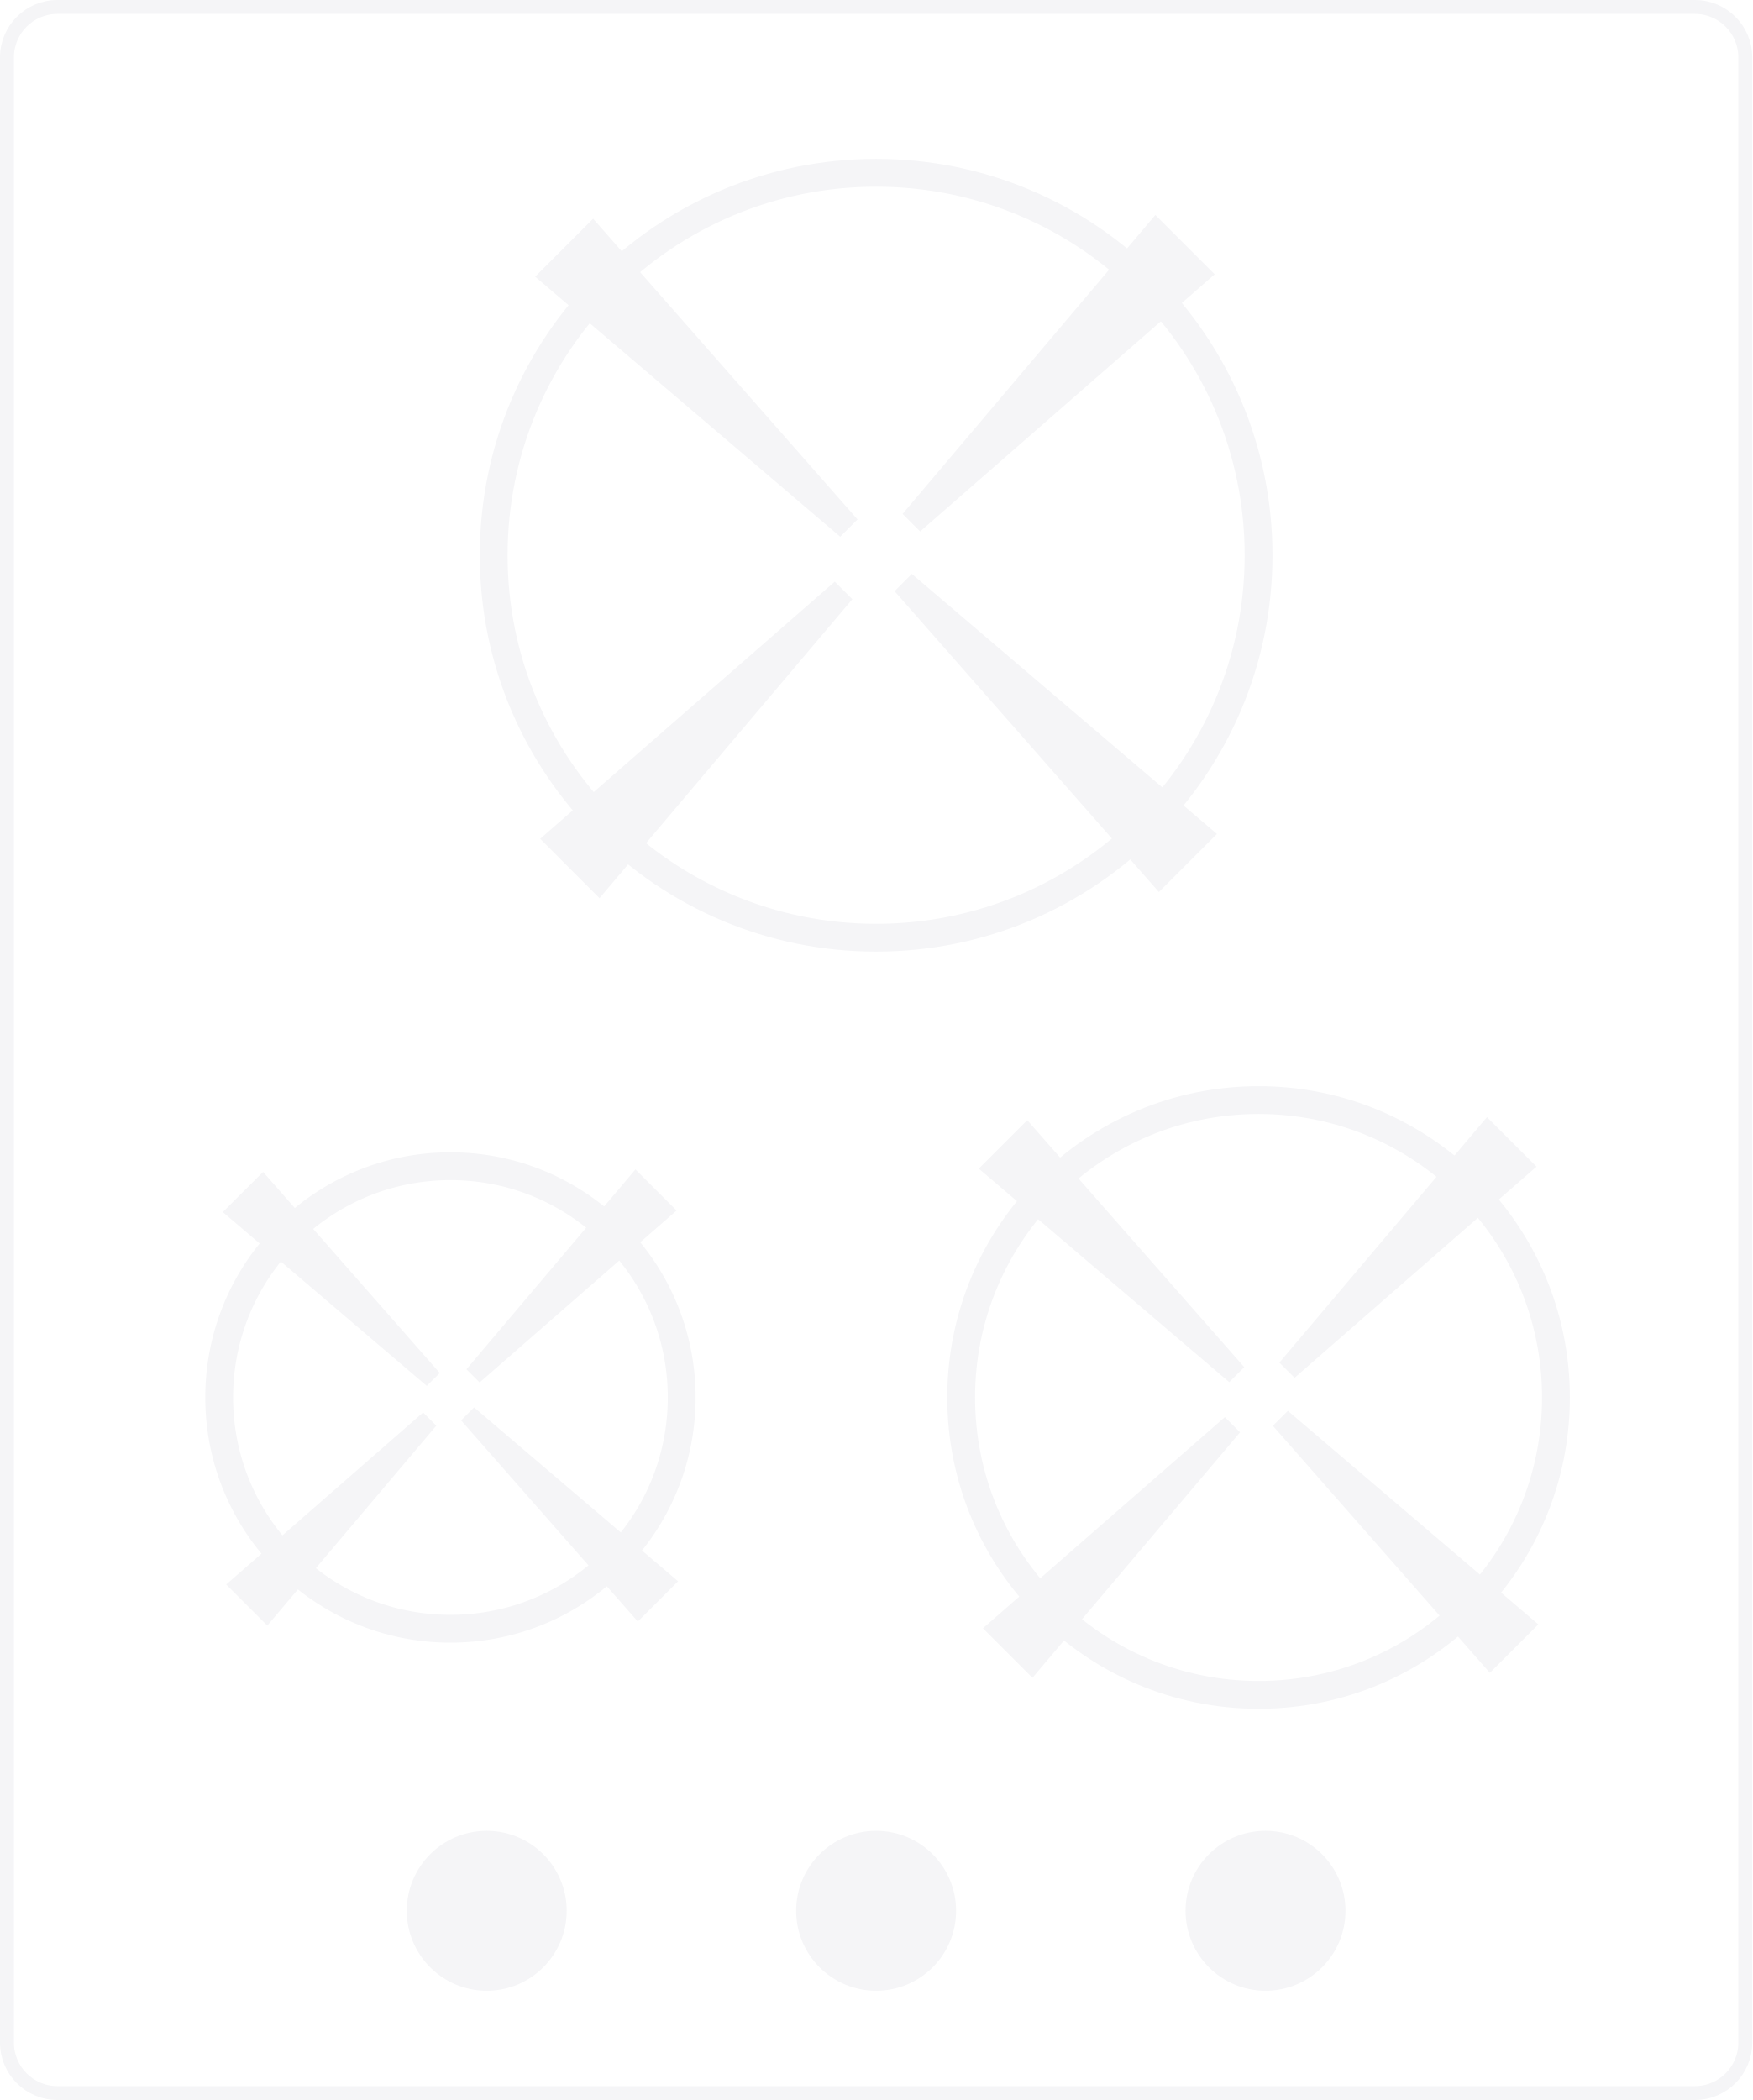
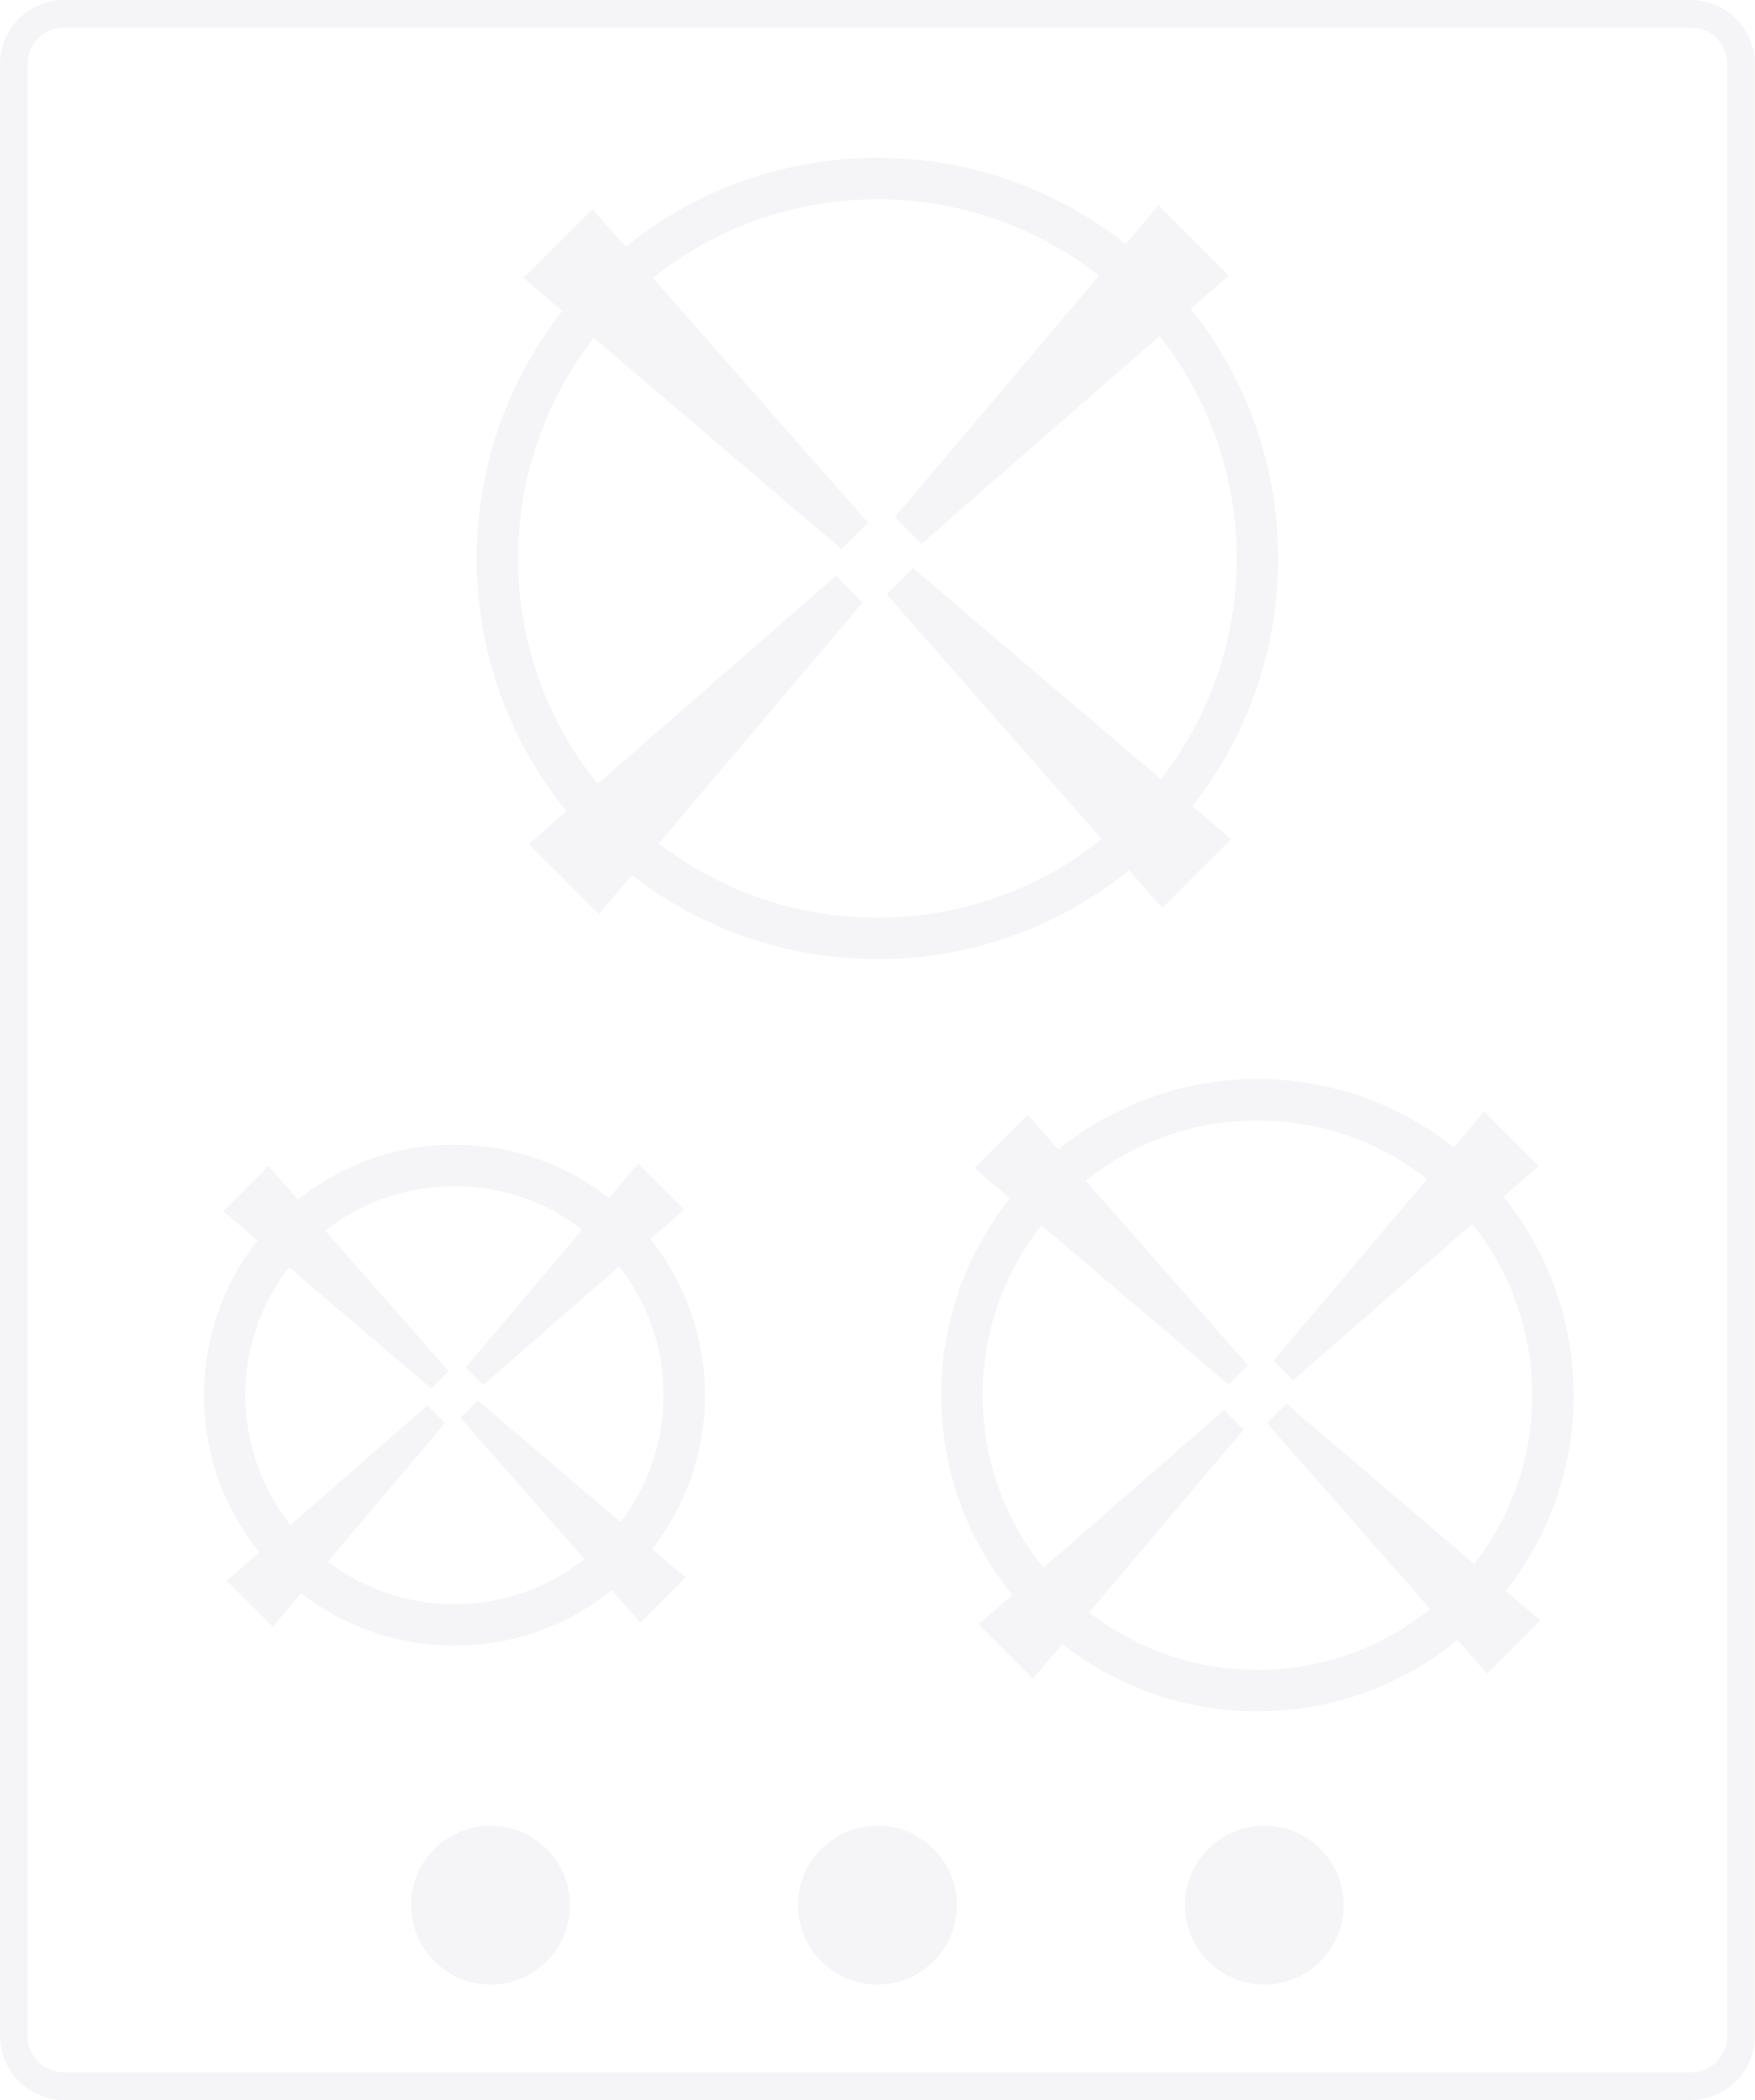
- <svg xmlns="http://www.w3.org/2000/svg" width="252" height="302" viewBox="0 0 252 302" fill="none">
-   <path d="M243.75 1H8.25C4.246 1 1 4.246 1 8.25V293.75C1 297.754 4.246 301 8.25 301H243.75C247.754 301 251 297.754 251 293.75V8.25C251 4.246 247.754 1 243.75 1Z" stroke="#F5F5F7" stroke-width="2" stroke-miterlimit="10" />
-   <path d="M126 134.85C156.376 134.85 181 110.226 181 79.85C181 49.474 156.376 24.85 126 24.85C95.624 24.85 71 49.474 71 79.85C71 110.226 95.624 134.85 126 134.85Z" stroke="#F5F5F7" stroke-width="4" stroke-miterlimit="10" />
-   <path d="M181 243.74C204.621 243.74 223.77 224.591 223.77 200.97C223.77 177.349 204.621 158.2 181 158.2C157.379 158.2 138.23 177.349 138.23 200.97C138.23 224.591 157.379 243.74 181 243.74Z" stroke="#F5F5F7" stroke-width="4" stroke-miterlimit="10" />
-   <path d="M64.78 234.23C83.149 234.23 98.04 219.339 98.04 200.97C98.04 182.601 83.149 167.71 64.78 167.71C46.411 167.71 31.52 182.601 31.52 200.97C31.52 219.339 46.411 234.23 64.78 234.23Z" stroke="#F5F5F7" stroke-width="4" stroke-miterlimit="10" />
-   <path d="M70 285.29C75.799 285.29 80.5 280.589 80.5 274.79C80.5 268.991 75.799 264.29 70 264.29C64.201 264.29 59.5 268.991 59.5 274.79C59.5 280.589 64.201 285.29 70 285.29Z" fill="#F5F5F7" stroke="#F5F5F7" stroke-width="2" stroke-miterlimit="10" />
-   <path d="M126 285.29C131.799 285.29 136.5 280.589 136.5 274.79C136.5 268.991 131.799 264.29 126 264.29C120.201 264.29 115.5 268.991 115.5 274.79C115.5 280.589 120.201 285.29 126 285.29Z" fill="#F5F5F7" stroke="#F5F5F7" stroke-width="2" stroke-miterlimit="10" />
-   <path d="M182 285.29C187.799 285.29 192.5 280.589 192.5 274.79C192.5 268.991 187.799 264.29 182 264.29C176.201 264.29 171.5 268.991 171.5 274.79C171.5 280.589 176.201 285.29 182 285.29Z" fill="#F5F5F7" stroke="#F5F5F7" stroke-width="2" stroke-miterlimit="10" />
-   <path d="M85.28 32.18L77.7 39.76L120.81 76.51L122.64 74.68L85.28 32.18Z" fill="#F5F5F7" stroke="#F5F5F7" stroke-miterlimit="10" />
-   <path d="M166.69 127.55L174.28 119.96L131.16 83.21L129.34 85.04L166.69 127.55Z" fill="#F5F5F7" stroke="#F5F5F7" stroke-miterlimit="10" />
-   <path d="M173.96 39.42L166.19 31.65L130.48 73.88L132.35 75.75L173.96 39.42Z" fill="#F5F5F7" stroke="#F5F5F7" stroke-miterlimit="10" />
-   <path d="M78.42 120.65L86.19 128.43L121.9 86.2L120.03 84.33L78.42 120.65Z" fill="#F5F5F7" stroke="#F5F5F7" stroke-miterlimit="10" />
-   <path d="M147.71 161.82L141.5 168.03L176.76 198.09L178.26 196.59L147.71 161.82Z" fill="#F5F5F7" stroke="#F5F5F7" stroke-miterlimit="10" />
-   <path d="M214.29 239.84L220.5 233.63L185.24 203.57L183.74 205.06L214.29 239.84Z" fill="#F5F5F7" stroke="#F5F5F7" stroke-miterlimit="10" />
-   <path d="M220.24 167.75L213.88 161.39L184.67 195.93L186.2 197.46L220.24 167.75Z" fill="#F5F5F7" stroke="#F5F5F7" stroke-miterlimit="10" />
-   <path d="M142.09 234.19L148.45 240.55L177.66 206.01L176.13 204.48L142.09 234.19Z" fill="#F5F5F7" stroke="#F5F5F7" stroke-miterlimit="10" />
-   <path d="M37.81 169.26L32.78 174.28L61.35 198.63L62.56 197.43L37.81 169.26Z" fill="#F5F5F7" stroke="#F5F5F7" stroke-miterlimit="10" />
-   <path d="M91.75 232.46L96.78 227.43L68.21 203.08L67 204.29L91.75 232.46Z" fill="#F5F5F7" stroke="#F5F5F7" stroke-miterlimit="10" />
-   <path d="M96.57 174.06L91.42 168.91L67.76 196.89L69 198.13L96.57 174.06Z" fill="#F5F5F7" stroke="#F5F5F7" stroke-miterlimit="10" />
-   <path d="M33.26 227.89L38.41 233.04L62.07 205.05L60.83 203.81L33.26 227.89Z" fill="#F5F5F7" stroke="#F5F5F7" stroke-miterlimit="10" />
+ <svg xmlns="http://www.w3.org/2000/svg" viewBox="0 0 254 304">
+   <defs>
+     <style>.cls-1,.cls-2{fill:none;}.cls-1,.cls-2,.cls-3,.cls-4{stroke:#f5f5f7;stroke-miterlimit:10;}.cls-1{stroke-width:4px;}.cls-2{stroke-width:6px;}.cls-3,.cls-4{fill:#f5f5f7;}.cls-3{stroke-width:2px;}.cls-4{stroke-width:3px;}</style>
+   </defs>
+   <g id="Слой_2" data-name="Слой 2">
+     <g id="Слой_1-2" data-name="Слой 1">
+       <rect class="cls-1" x="2" y="2" width="250" height="300" rx="7.25" />
+       <circle class="cls-2" cx="127" cy="80.85" r="55" />
+       <circle class="cls-2" cx="182" cy="201.97" r="42.77" />
+       <circle class="cls-2" cx="65.78" cy="201.97" r="33.26" />
+       <circle class="cls-3" cx="71" cy="275.79" r="10.5" />
+       <circle class="cls-3" cx="127" cy="275.79" r="10.5" />
+       <circle class="cls-3" cx="183" cy="275.79" r="10.5" />
+       <polygon class="cls-4" points="85.69 32.47 77.99 40.17 121.73 77.46 123.59 75.61 85.69 32.47" />
+       <polygon class="cls-4" points="168.29 129.25 175.99 121.55 132.24 84.26 130.39 86.11 168.29 129.25" />
+       <polygon class="cls-4" points="175.67 39.82 167.78 31.93 131.54 74.78 133.44 76.68 175.67 39.82" />
+       <polygon class="cls-4" points="78.72 122.25 86.6 130.14 122.84 87.29 120.94 85.39 78.72 122.25" />
+       <polygon class="cls-3" points="148.71 162.82 142.5 169.03 177.76 199.09 179.26 197.59 148.71 162.82" />
+       <polygon class="cls-3" points="215.29 240.84 221.5 234.63 186.24 204.57 184.74 206.06 215.29 240.84" />
+       <polygon class="cls-3" points="221.24 168.75 214.88 162.39 185.67 196.93 187.2 198.46 221.24 168.75" />
+       <polygon class="cls-3" points="143.09 235.19 149.45 241.55 178.66 207.01 177.13 205.48 143.09 235.19" />
+       <polygon class="cls-3" points="38.81 170.26 33.78 175.28 62.35 199.63 63.56 198.43 38.81 170.26" />
+       <polygon class="cls-3" points="92.75 233.46 97.78 228.43 69.21 204.08 68 205.29 92.75 233.46" />
+       <polygon class="cls-3" points="97.57 175.06 92.42 169.91 68.76 197.89 70 199.13 97.57 175.06" />
+       <polygon class="cls-3" points="34.26 228.89 39.41 234.04 63.07 206.05 61.83 204.81 34.26 228.89" />
+     </g>
+   </g>
</svg>
